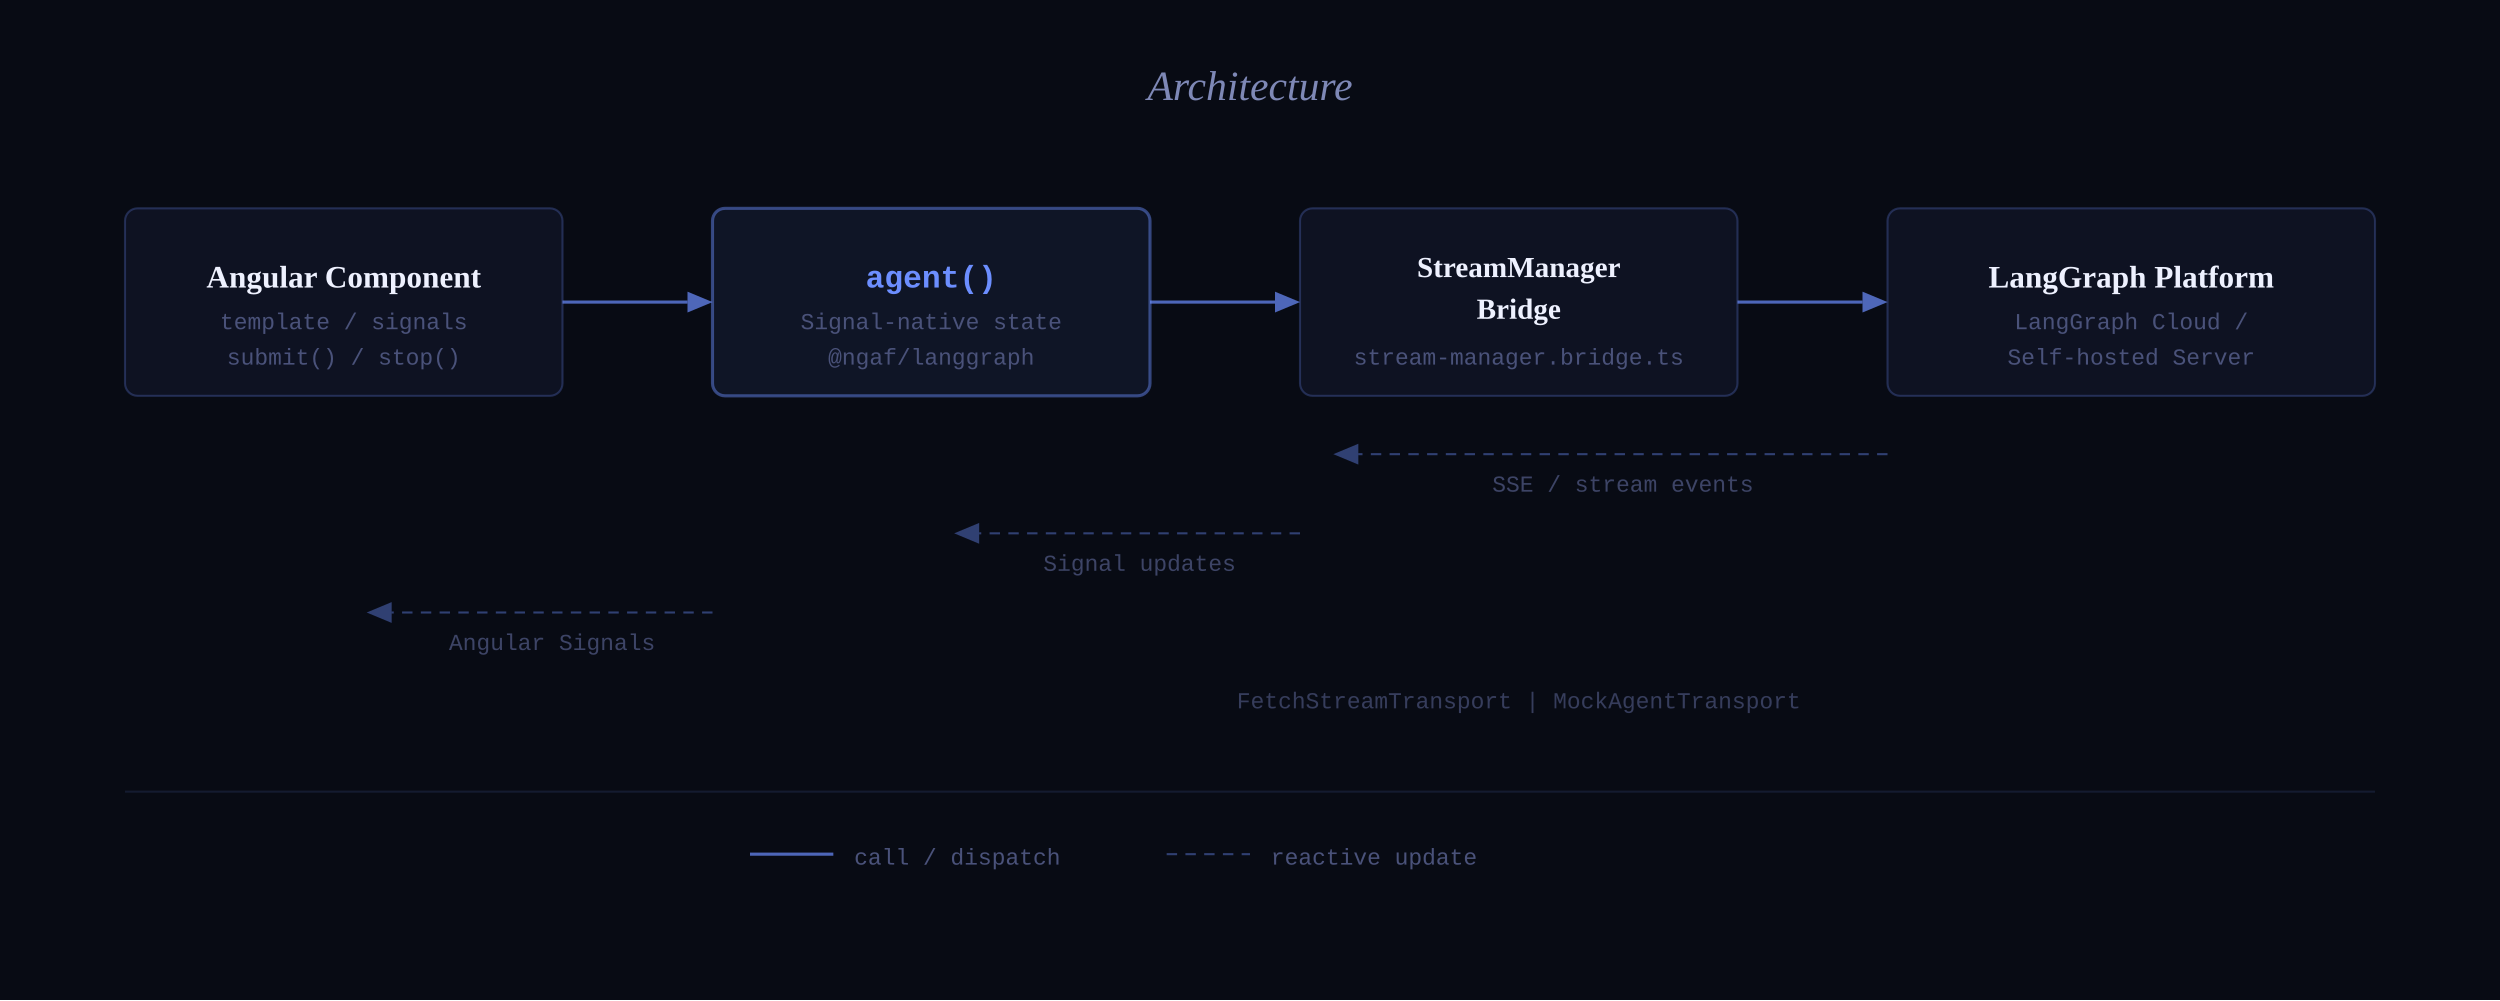
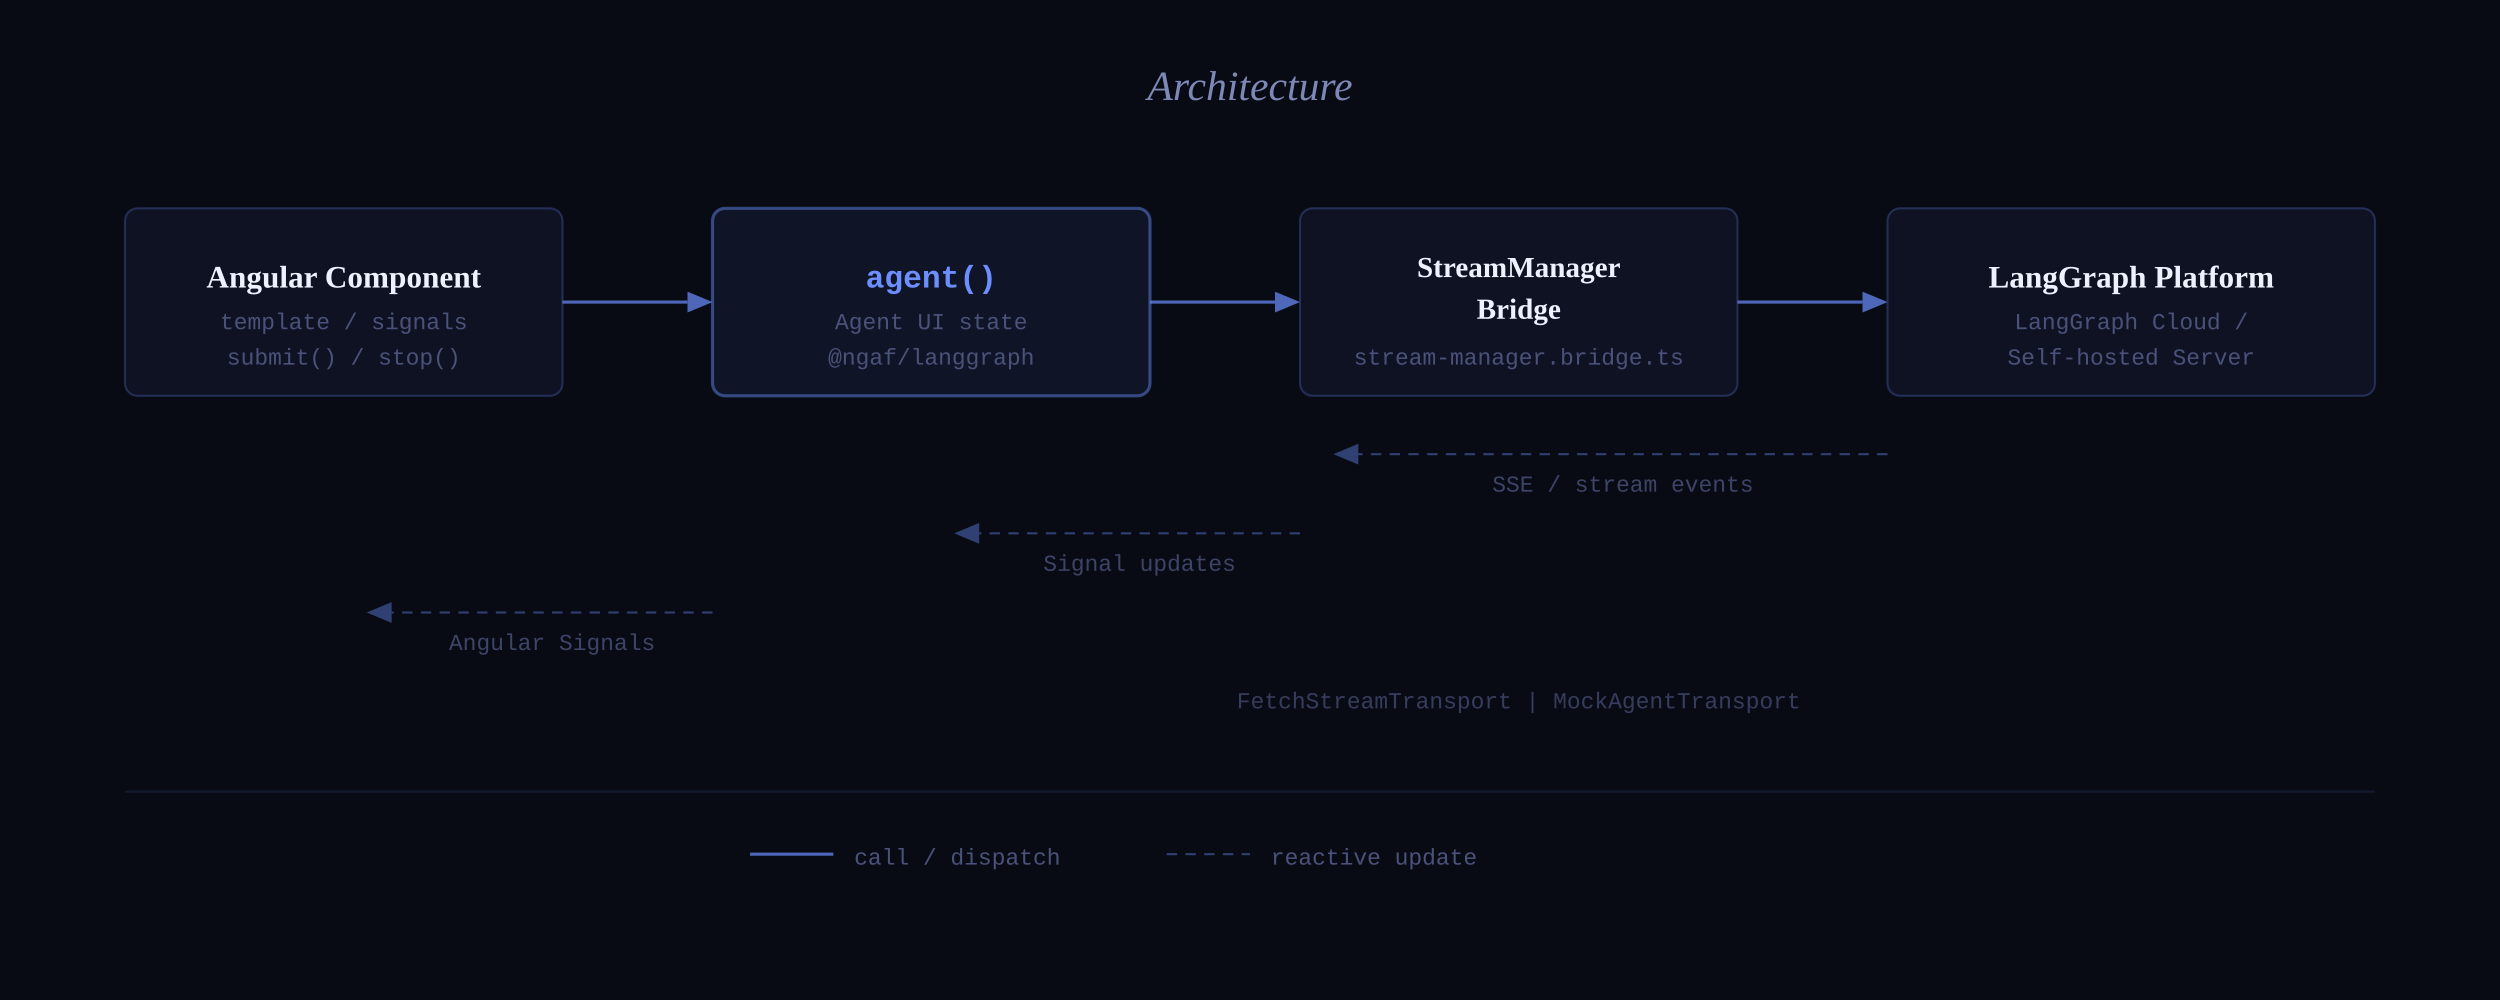
<svg xmlns="http://www.w3.org/2000/svg" viewBox="0 0 1200 480" width="1200" height="480">
  <rect width="1200" height="480" fill="#080B14" />
  <text x="600" y="48" text-anchor="middle" font-family="Georgia, 'Times New Roman', serif" font-size="20" font-style="italic" fill="#8B96C8" opacity="0.9">
    Architecture
  </text>
  <rect x="60" y="100" width="210" height="90" rx="6" fill="rgba(108,142,255,0.06)" stroke="rgba(108,142,255,0.25)" stroke-width="1" />
  <text x="165" y="138" text-anchor="middle" font-family="Georgia, 'Times New Roman', serif" font-size="15" font-weight="700" fill="#EEF1FF">Angular Component</text>
  <text x="165" y="158" text-anchor="middle" font-family="'Courier New', monospace" font-size="11" fill="#4A527A">template / signals</text>
  <text x="165" y="175" text-anchor="middle" font-family="'Courier New', monospace" font-size="11" fill="#4A527A">submit() / stop()</text>
  <line x1="270" y1="145" x2="330" y2="145" stroke="#6C8EFF" stroke-width="1.5" stroke-opacity="0.7" />
  <polygon points="330,140 342,145 330,150" fill="#6C8EFF" opacity="0.7" />
  <rect x="342" y="100" width="210" height="90" rx="6" fill="rgba(108,142,255,0.08)" stroke="rgba(108,142,255,0.45)" stroke-width="1.5" />
  <text x="447" y="138" text-anchor="middle" font-family="'Courier New', monospace" font-size="15" font-weight="700" fill="#6C8EFF">agent()</text>
-   <text x="447" y="158" text-anchor="middle" font-family="'Courier New', monospace" font-size="11" fill="#4A527A">Signal-native state</text>
+   <text x="447" y="158" text-anchor="middle" font-family="'Courier New', monospace" font-size="11" fill="#4A527A">Agent UI state</text>
  <text x="447" y="175" text-anchor="middle" font-family="'Courier New', monospace" font-size="11" fill="#4A527A">@ngaf/langgraph</text>
  <line x1="552" y1="145" x2="612" y2="145" stroke="#6C8EFF" stroke-width="1.5" stroke-opacity="0.7" />
  <polygon points="612,140 624,145 612,150" fill="#6C8EFF" opacity="0.7" />
  <rect x="624" y="100" width="210" height="90" rx="6" fill="rgba(108,142,255,0.06)" stroke="rgba(108,142,255,0.25)" stroke-width="1" />
  <text x="729" y="133" text-anchor="middle" font-family="Georgia, 'Times New Roman', serif" font-size="14" font-weight="700" fill="#EEF1FF">StreamManager</text>
  <text x="729" y="153" text-anchor="middle" font-family="Georgia, 'Times New Roman', serif" font-size="14" font-weight="700" fill="#EEF1FF">Bridge</text>
  <text x="729" y="175" text-anchor="middle" font-family="'Courier New', monospace" font-size="11" fill="#4A527A">stream-manager.bridge.ts</text>
  <line x1="834" y1="145" x2="894" y2="145" stroke="#6C8EFF" stroke-width="1.5" stroke-opacity="0.7" />
  <polygon points="894,140 906,145 894,150" fill="#6C8EFF" opacity="0.7" />
  <rect x="906" y="100" width="234" height="90" rx="6" fill="rgba(108,142,255,0.06)" stroke="rgba(108,142,255,0.25)" stroke-width="1" />
  <text x="1023" y="138" text-anchor="middle" font-family="Georgia, 'Times New Roman', serif" font-size="15" font-weight="700" fill="#EEF1FF">LangGraph Platform</text>
  <text x="1023" y="158" text-anchor="middle" font-family="'Courier New', monospace" font-size="11" fill="#4A527A">LangGraph Cloud /</text>
  <text x="1023" y="175" text-anchor="middle" font-family="'Courier New', monospace" font-size="11" fill="#4A527A">Self-hosted Server</text>
  <line x1="906" y1="218" x2="652" y2="218" stroke="#6C8EFF" stroke-width="1" stroke-opacity="0.4" stroke-dasharray="5,4" />
  <polygon points="652,213 640,218 652,223" fill="#6C8EFF" opacity="0.4" />
  <text x="779" y="236" text-anchor="middle" font-family="'Courier New', monospace" font-size="11" fill="#4A527A" opacity="0.8">SSE / stream events</text>
  <line x1="624" y1="256" x2="470" y2="256" stroke="#6C8EFF" stroke-width="1" stroke-opacity="0.4" stroke-dasharray="5,4" />
  <polygon points="470,251 458,256 470,261" fill="#6C8EFF" opacity="0.4" />
  <text x="547" y="274" text-anchor="middle" font-family="'Courier New', monospace" font-size="11" fill="#4A527A" opacity="0.8">Signal updates</text>
  <line x1="342" y1="294" x2="188" y2="294" stroke="#6C8EFF" stroke-width="1" stroke-opacity="0.4" stroke-dasharray="5,4" />
  <polygon points="188,289 176,294 188,299" fill="#6C8EFF" opacity="0.4" />
  <text x="265" y="312" text-anchor="middle" font-family="'Courier New', monospace" font-size="11" fill="#4A527A" opacity="0.8">Angular Signals</text>
  <text x="729" y="340" text-anchor="middle" font-family="'Courier New', monospace" font-size="11" fill="#4A527A" opacity="0.7">FetchStreamTransport | MockAgentTransport</text>
  <line x1="60" y1="380" x2="1140" y2="380" stroke="#6C8EFF" stroke-width="1" stroke-opacity="0.12" />
  <line x1="360" y1="410" x2="400" y2="410" stroke="#6C8EFF" stroke-width="1.5" stroke-opacity="0.7" />
  <text x="410" y="415" font-family="'Courier New', monospace" font-size="11" fill="#4A527A">call / dispatch</text>
  <line x1="560" y1="410" x2="600" y2="410" stroke="#6C8EFF" stroke-width="1" stroke-opacity="0.4" stroke-dasharray="5,4" />
  <text x="610" y="415" font-family="'Courier New', monospace" font-size="11" fill="#4A527A">reactive update</text>
</svg>
